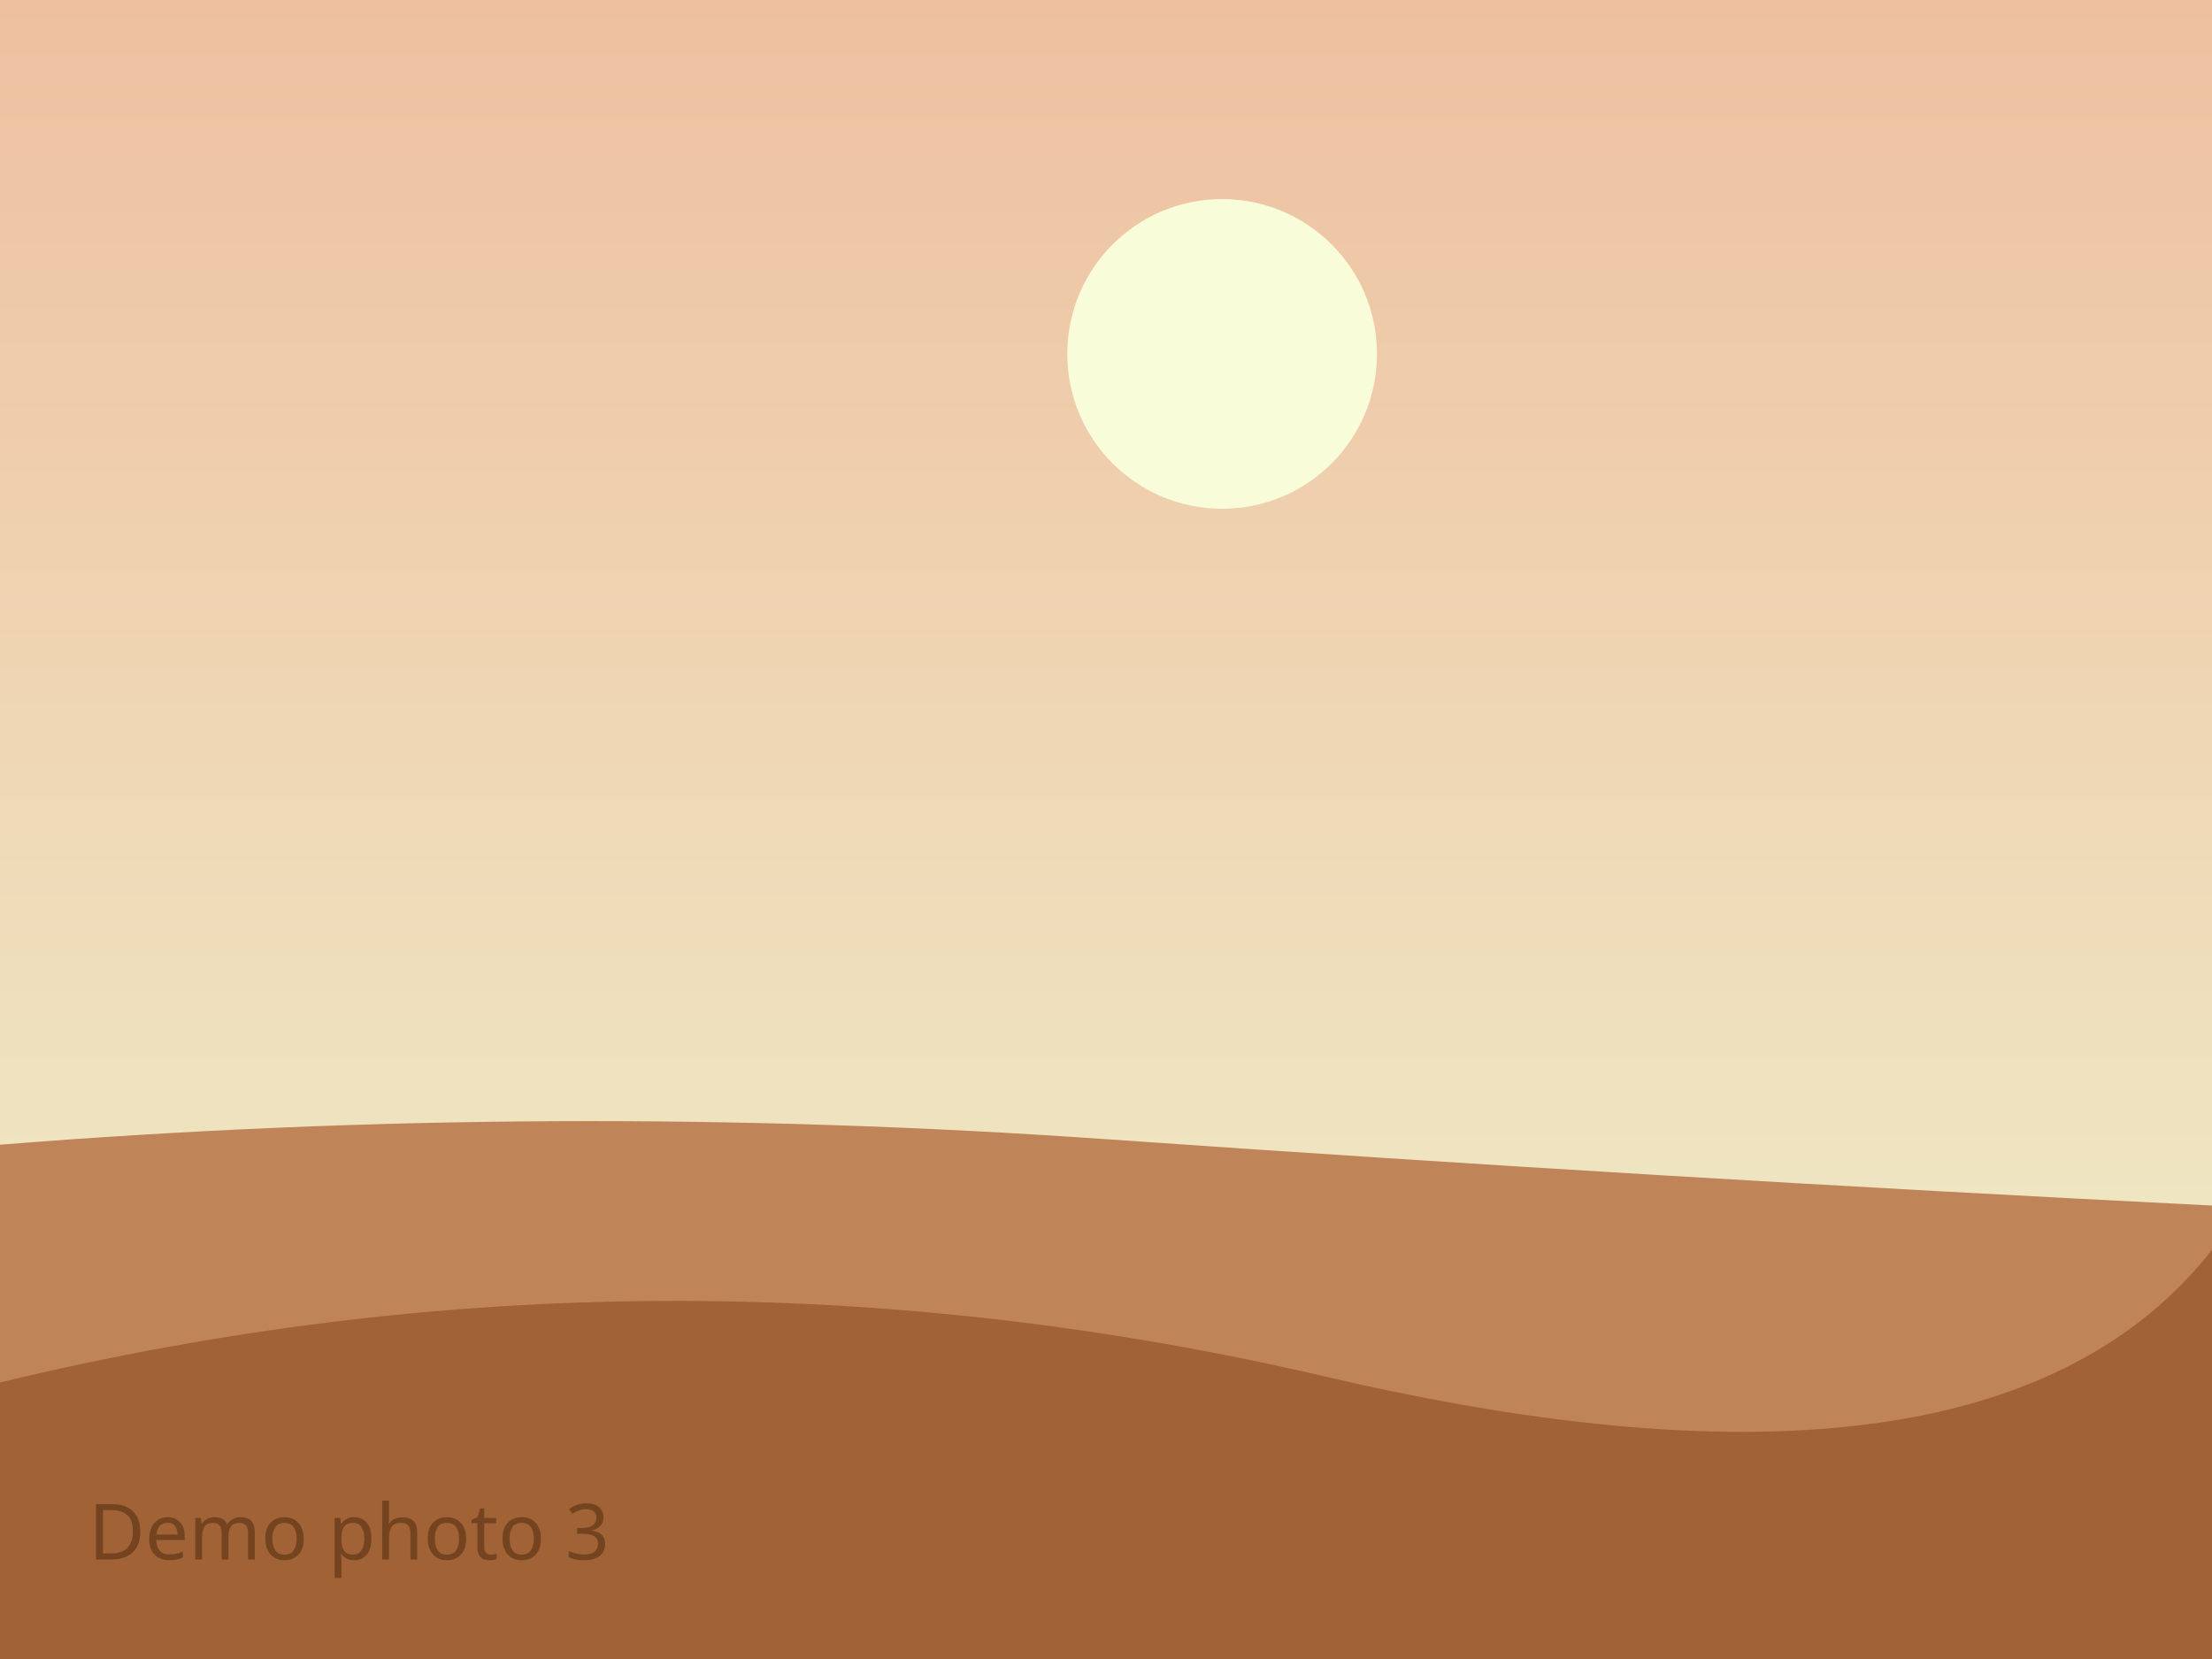
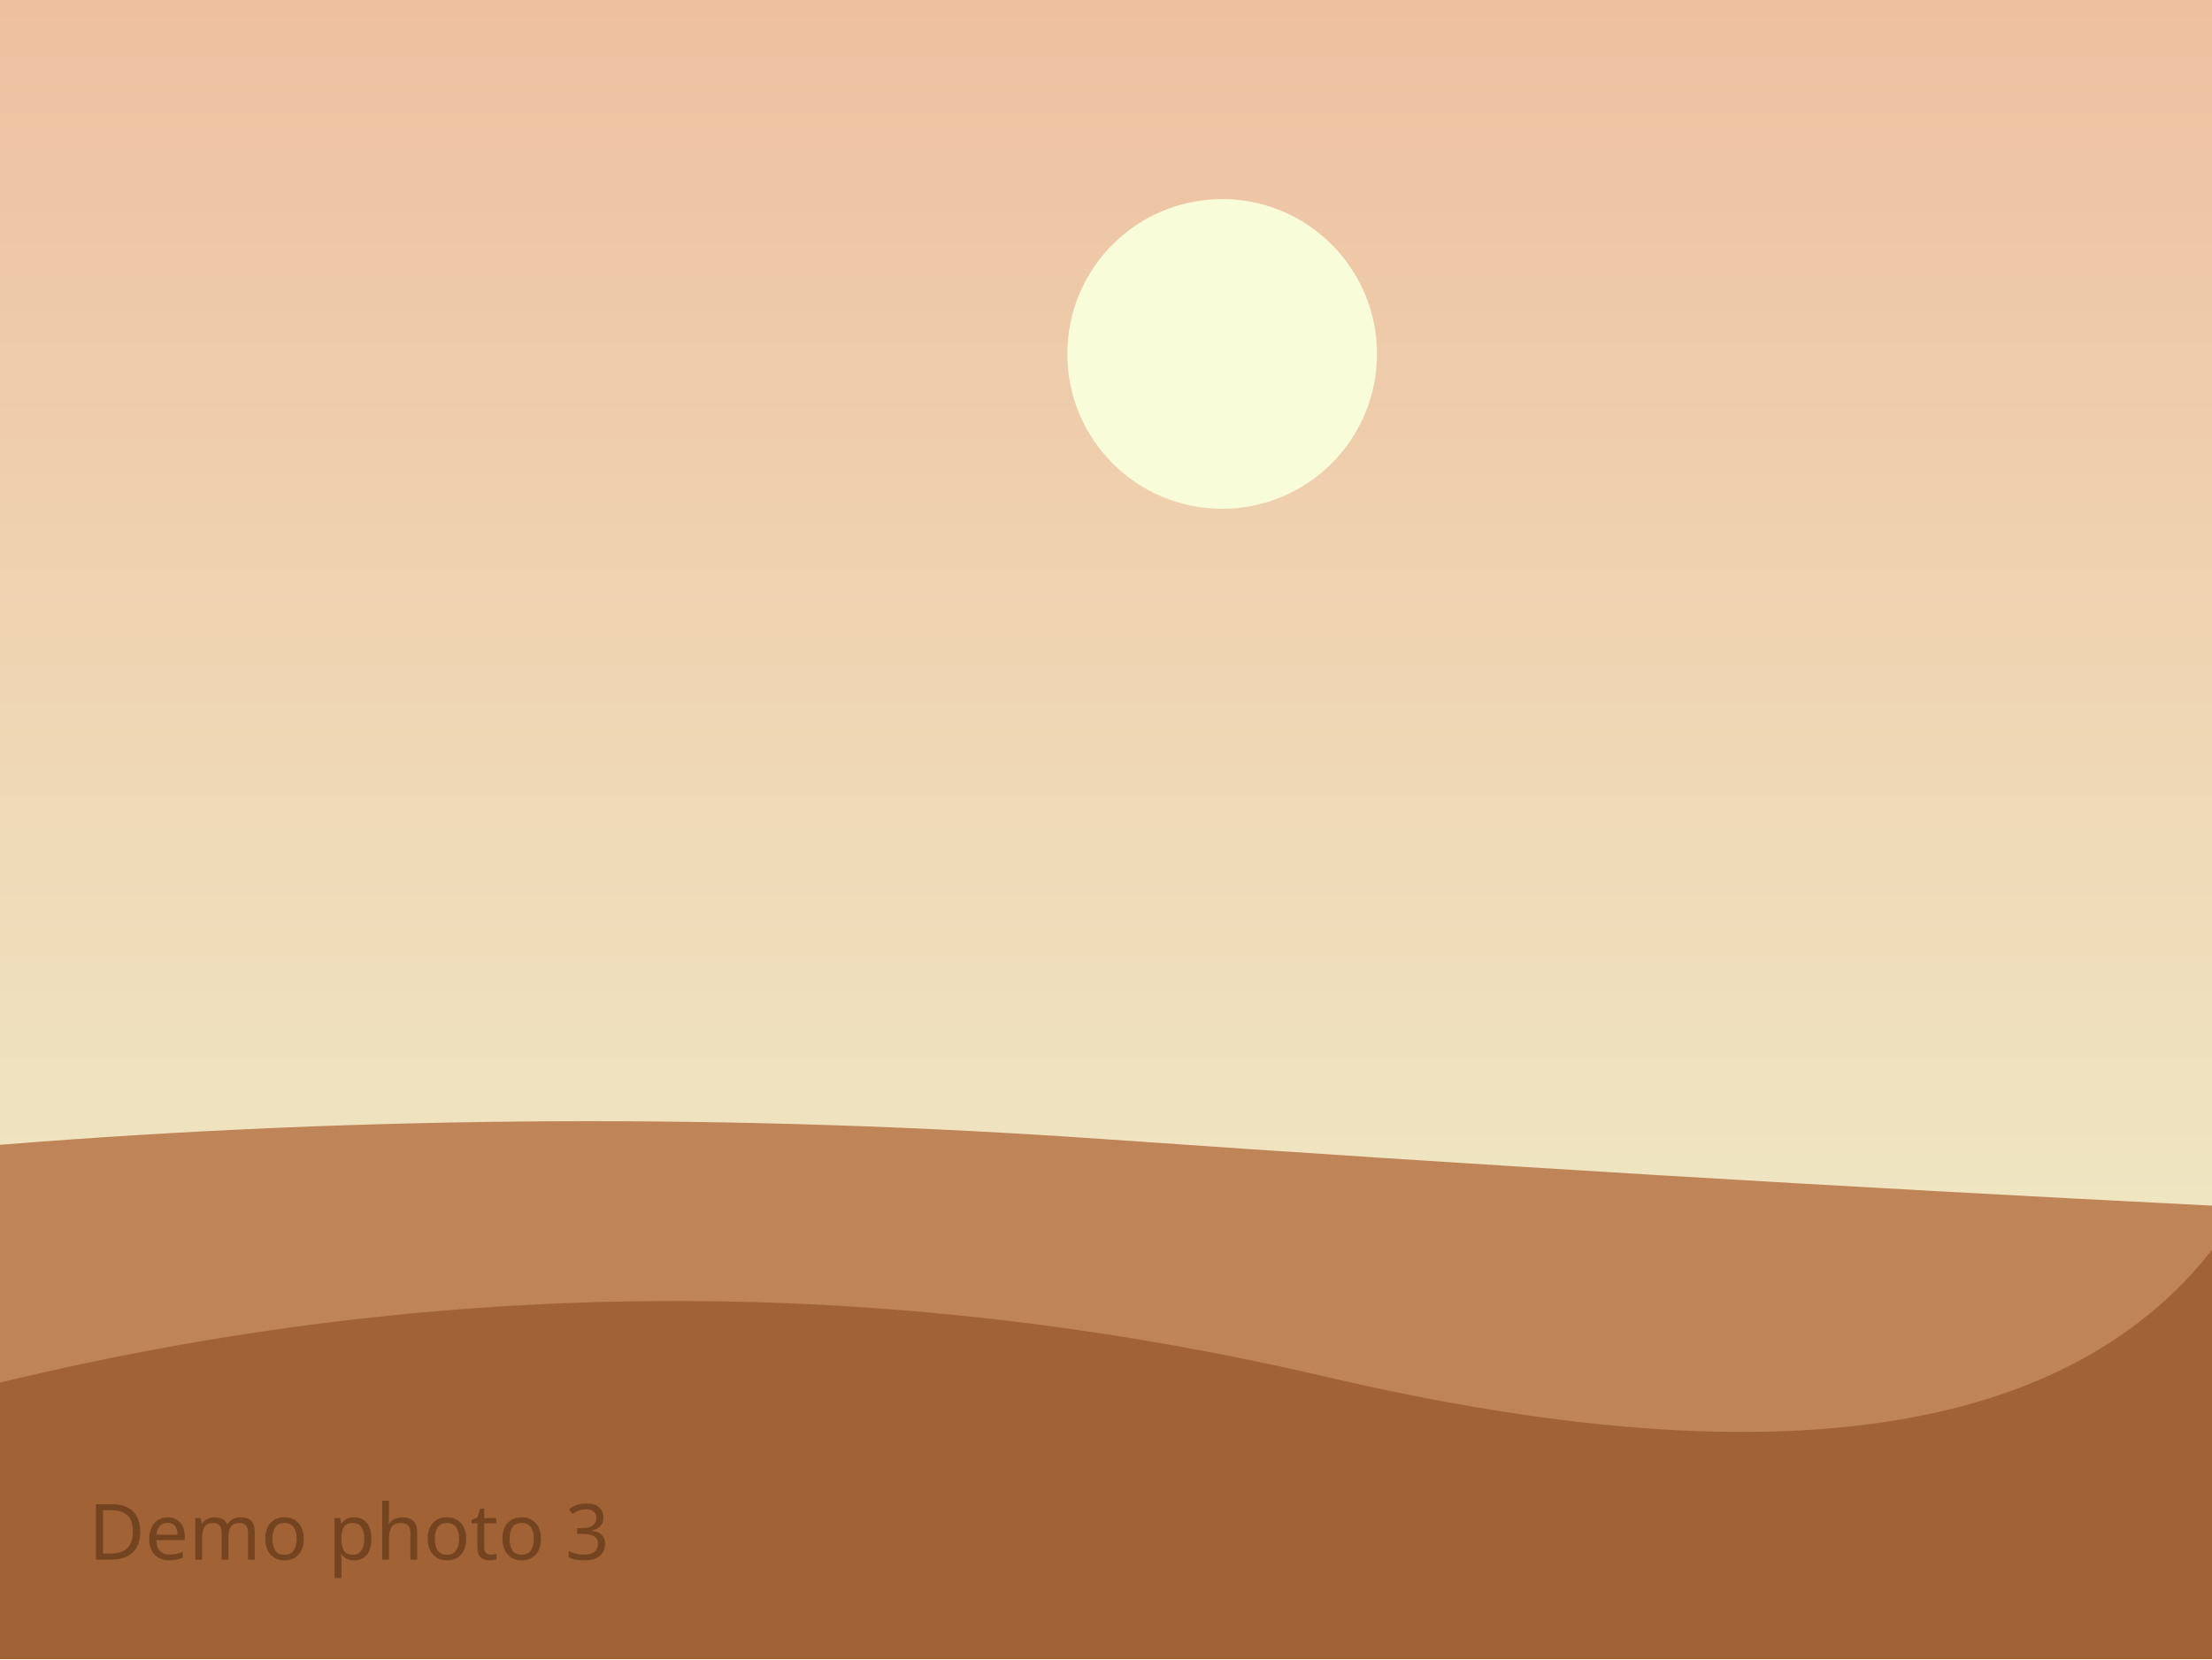
- <svg xmlns="http://www.w3.org/2000/svg" viewBox="0 0 400 300" role="img" aria-label="Demo photo 3">
+ <svg xmlns="http://www.w3.org/2000/svg" width="1200" height="900" viewBox="0 0 400 300" role="img" aria-label="Demo photo 3">
  <defs>
    <linearGradient id="sky" x1="0" y1="0" x2="0" y2="1">
      <stop offset="0" stop-color="hsl(25, 70%, 78%)" />
      <stop offset="1" stop-color="hsl(65, 60%, 88%)" />
    </linearGradient>
  </defs>
  <rect width="400" height="300" fill="url(#sky)" />
  <circle cx="221" cy="64" r="28" fill="hsl(65, 85%, 92%)" />
  <path d="M0 207 Q 100 199 200 206 T 400 218 V 300 H 0 Z" fill="hsl(25, 45%, 55%)" />
  <path d="M0 250 Q 120 221 240 249 T 400 226 V 300 H 0 Z" fill="hsl(25, 50%, 42%)" />
  <text x="16" y="282" font-family="sans-serif" font-size="14" fill="hsl(25, 60%, 25%)" opacity="0.75">Demo photo 3</text>
</svg>
